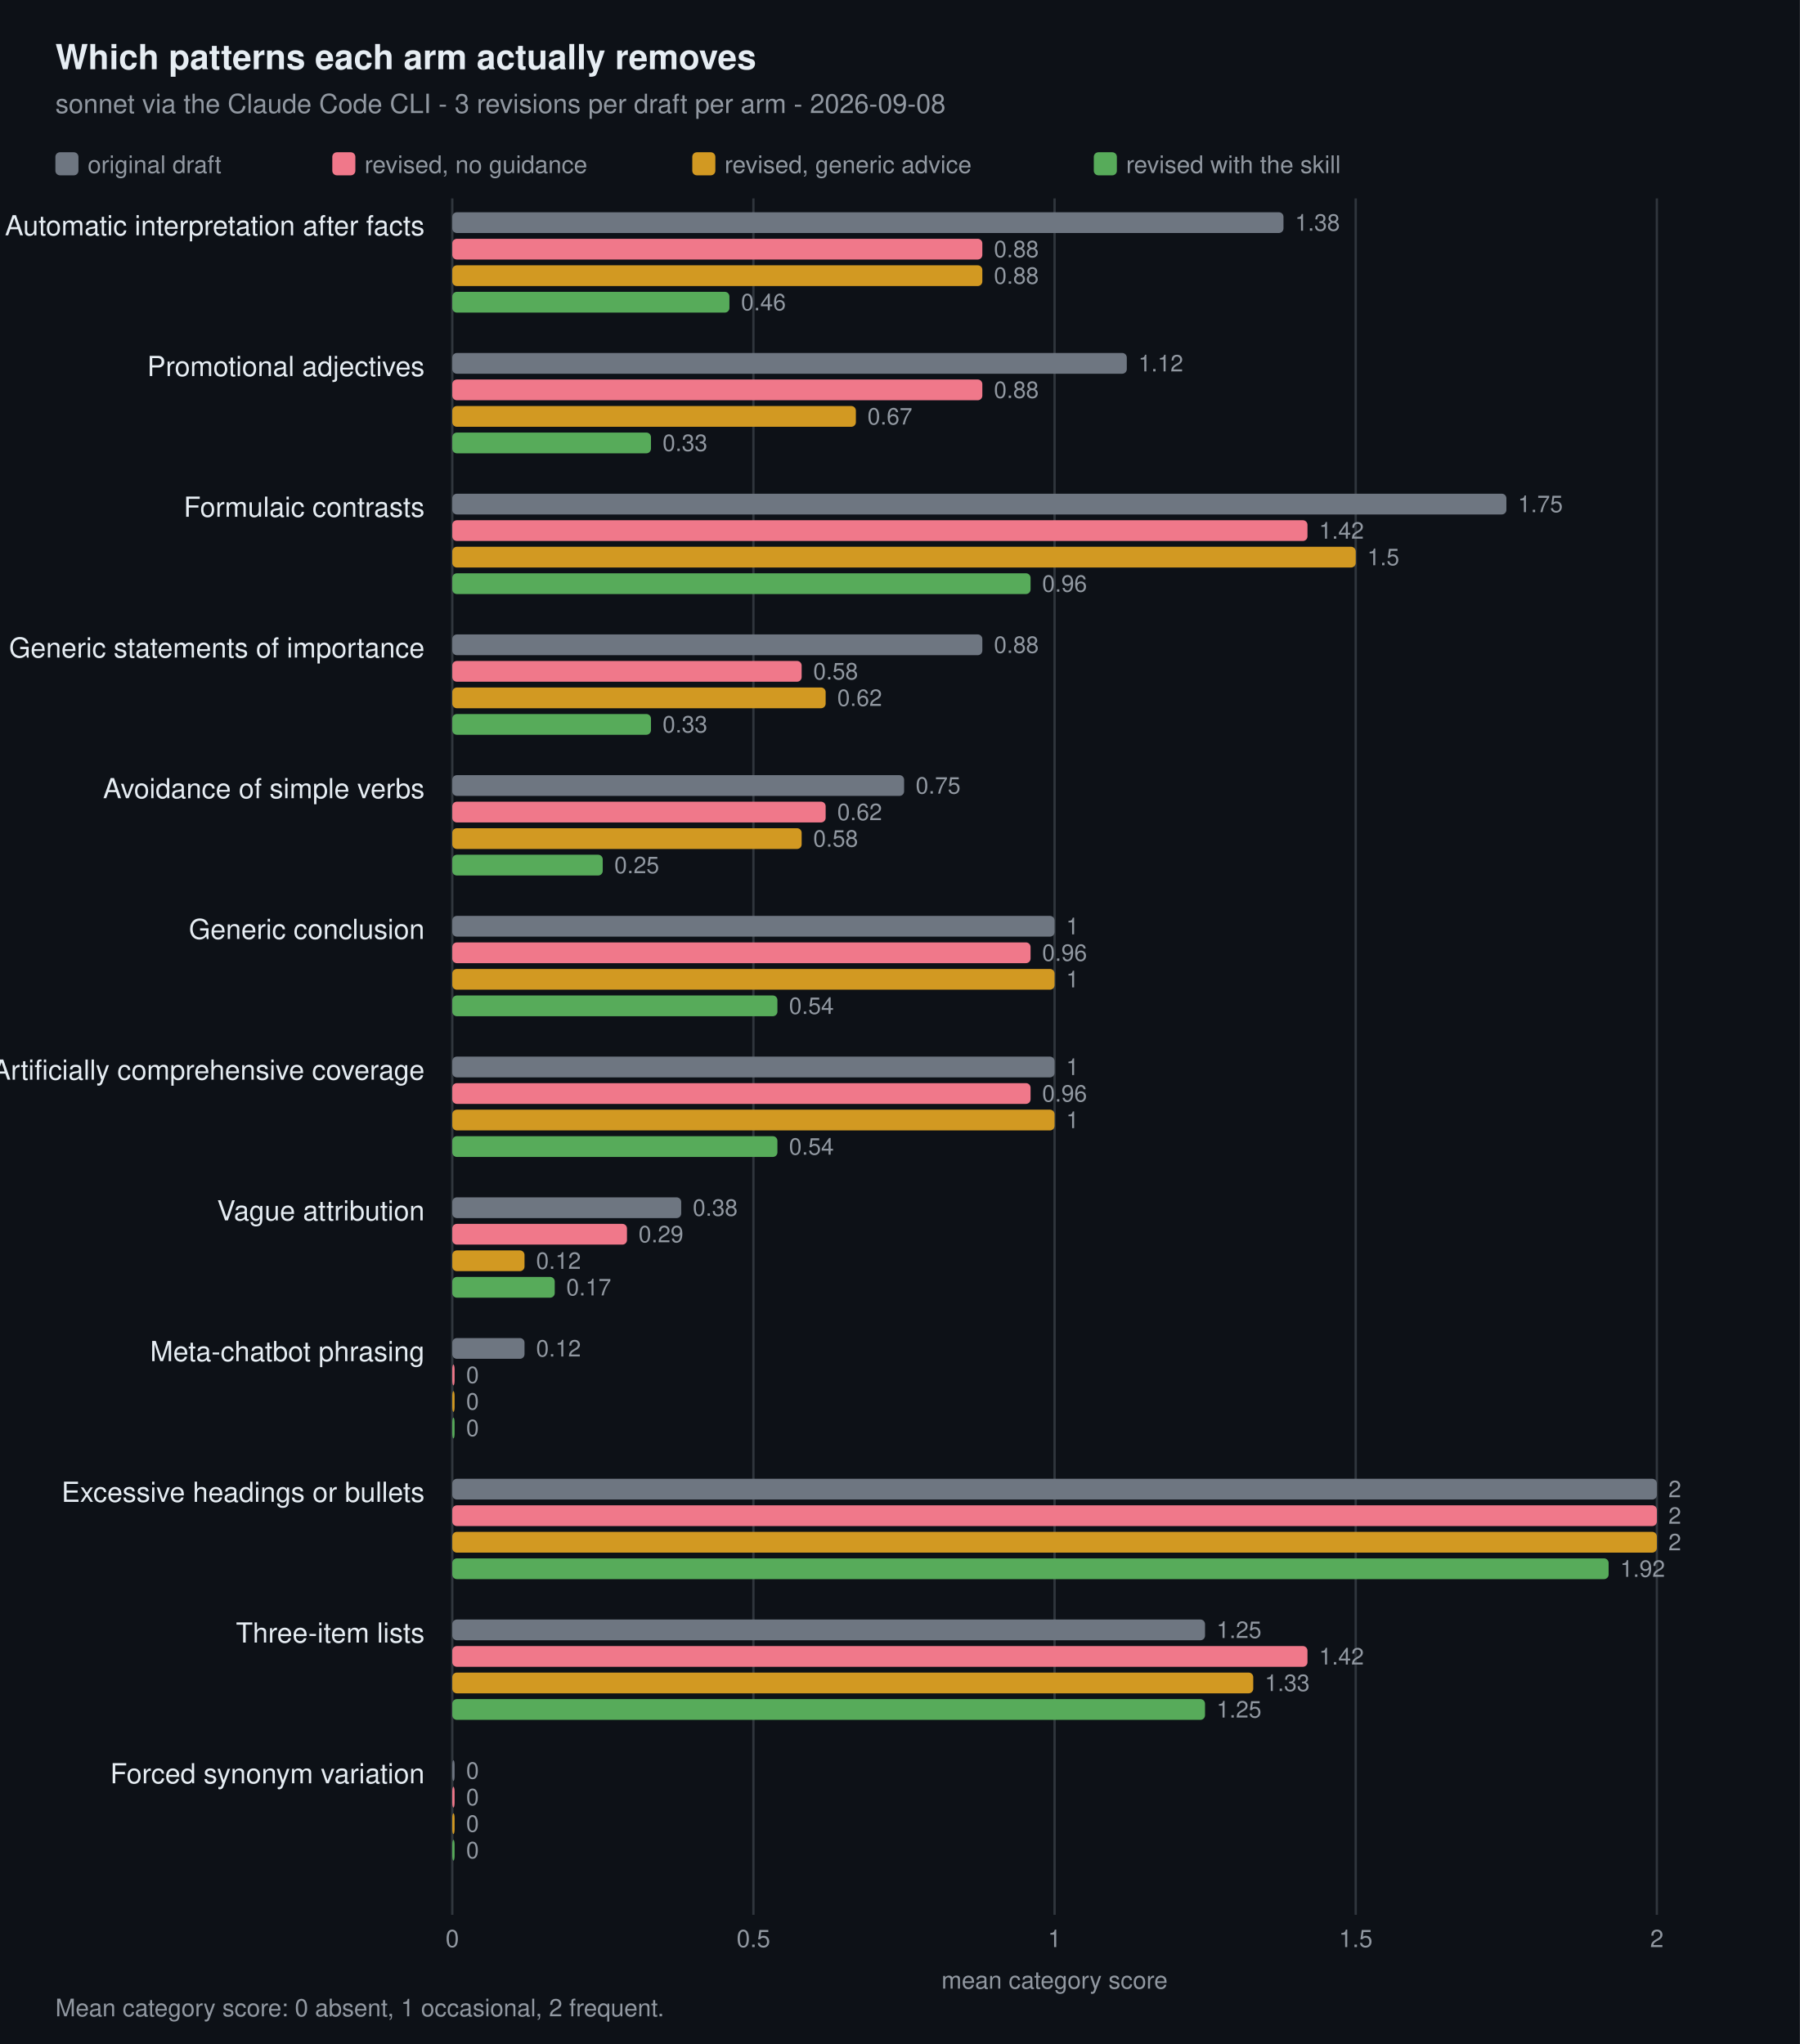
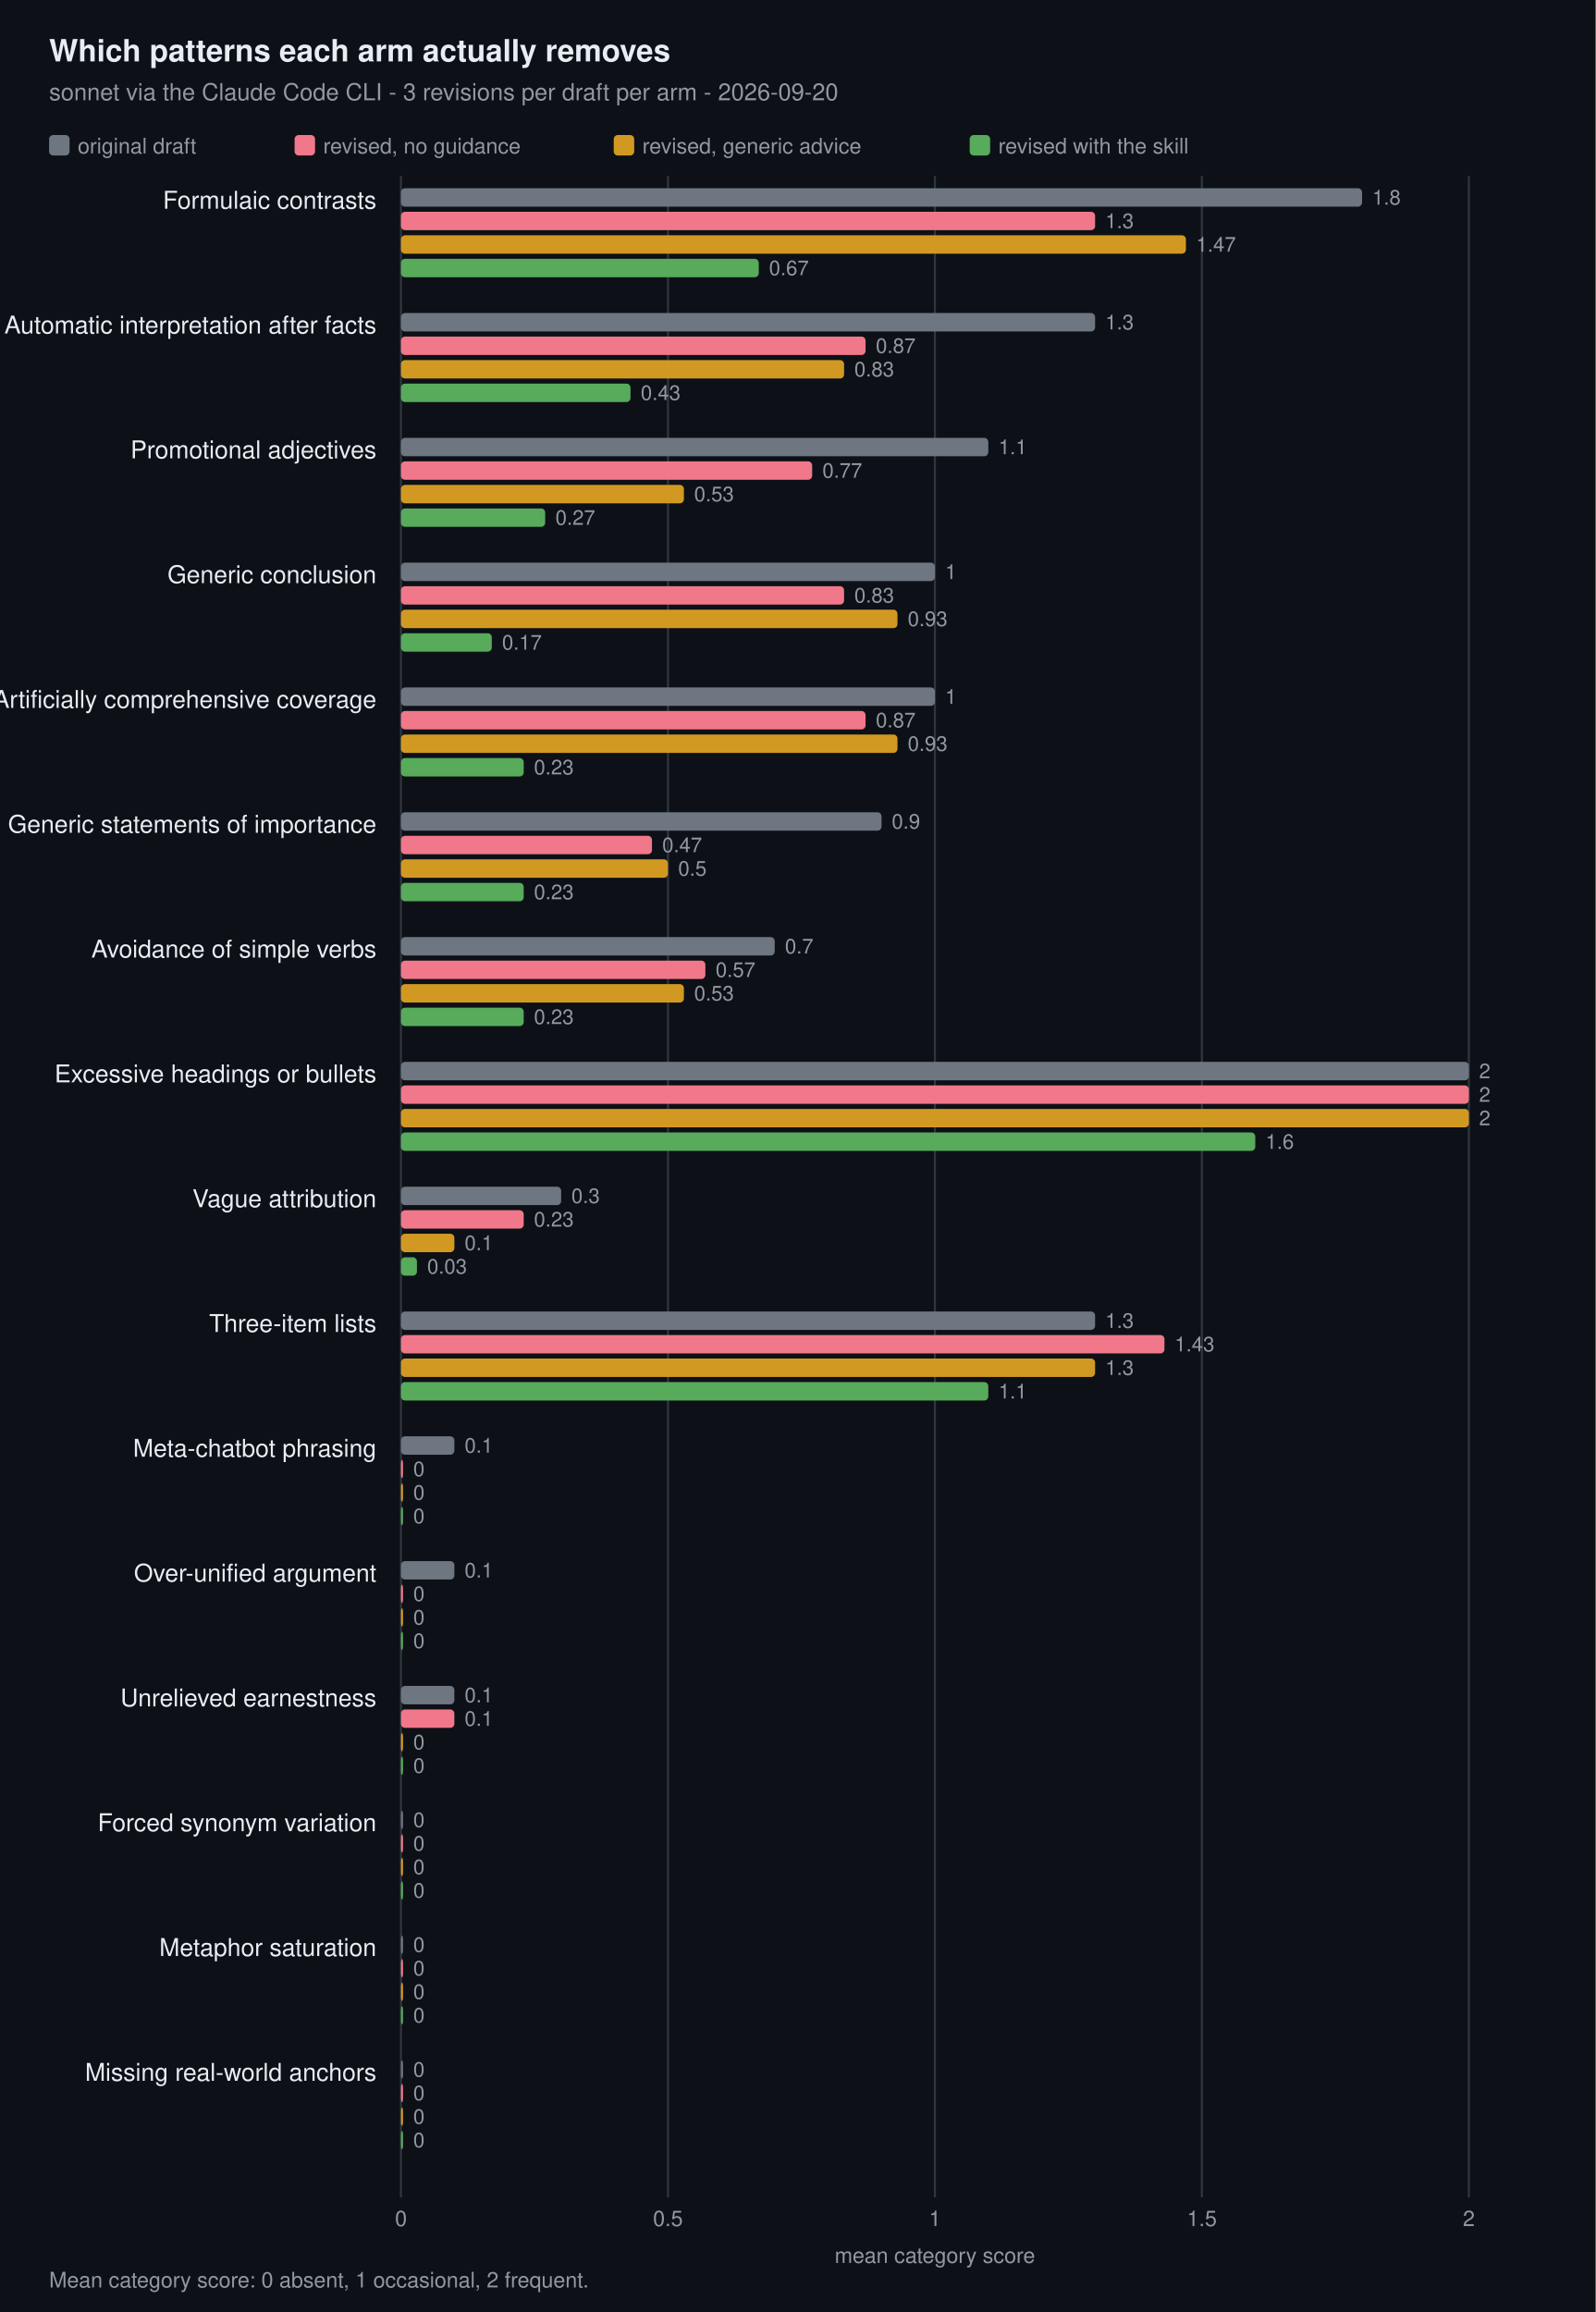
- <svg xmlns="http://www.w3.org/2000/svg" width="780" height="886" viewBox="0 0 780 886" role="img" aria-label="Which patterns each arm actually removes">
+ <svg xmlns="http://www.w3.org/2000/svg" width="780" height="1130" viewBox="0 0 780 1130" role="img" aria-label="Which patterns each arm actually removes">
  <style>text{font-family:-apple-system,BlinkMacSystemFont,'Segoe UI',Helvetica,Arial,sans-serif}.t{font-size:15px;font-weight:600}.s{font-size:11.5px}.l{font-size:12px}.n{font-size:10px}.a{font-size:10.5px}</style>
-   <rect width="780" height="886" fill="#0d1117" />
+   <rect width="780" height="1130" fill="#0d1117" />
  <text class="t" x="24" y="30" fill="#e6edf3">Which patterns each arm actually removes</text>
-   <text class="s" x="24" y="49" fill="#9198a1">sonnet via the Claude Code CLI - 3 revisions per draft per arm - 2026-09-08</text>
+   <text class="s" x="24" y="49" fill="#9198a1">sonnet via the Claude Code CLI - 3 revisions per draft per arm - 2026-09-20</text>
  <rect x="24" y="66" width="10" height="10" rx="2" fill="#6e7681" />
  <text class="a" x="38" y="75" fill="#9198a1">original draft</text>
  <rect x="144" y="66" width="10" height="10" rx="2" fill="#f0788a" />
  <text class="a" x="158" y="75" fill="#9198a1">revised, no guidance</text>
  <rect x="300" y="66" width="10" height="10" rx="2" fill="#d29922" />
  <text class="a" x="314" y="75" fill="#9198a1">revised, generic advice</text>
  <rect x="474" y="66" width="10" height="10" rx="2" fill="#57ab5a" />
  <text class="a" x="488" y="75" fill="#9198a1">revised with the skill</text>
-   <line x1="196.0" y1="86" x2="196.0" y2="830" stroke="#30363d" stroke-width="1" />
-   <text class="a" x="196.0" y="844" text-anchor="middle" fill="#9198a1">0</text>
-   <line x1="326.5" y1="86" x2="326.5" y2="830" stroke="#30363d" stroke-width="1" />
-   <text class="a" x="326.5" y="844" text-anchor="middle" fill="#9198a1">0.5</text>
-   <line x1="457.0" y1="86" x2="457.0" y2="830" stroke="#30363d" stroke-width="1" />
-   <text class="a" x="457.0" y="844" text-anchor="middle" fill="#9198a1">1</text>
-   <line x1="587.5" y1="86" x2="587.5" y2="830" stroke="#30363d" stroke-width="1" />
-   <text class="a" x="587.5" y="844" text-anchor="middle" fill="#9198a1">1.5</text>
-   <line x1="718.0" y1="86" x2="718.0" y2="830" stroke="#30363d" stroke-width="1" />
-   <text class="a" x="718.0" y="844" text-anchor="middle" fill="#9198a1">2</text>
-   <text class="a" x="457.0" y="862" text-anchor="middle" fill="#9198a1">mean category score</text>
-   <text class="a" x="24" y="874" fill="#9198a1">Mean category score: 0 absent, 1 occasional, 2 frequent.</text>
-   <text class="l" x="184" y="102.0" text-anchor="end" fill="#e6edf3">Automatic interpretation after facts</text>
-   <rect x="196" y="92.0" width="360.2" height="9" rx="2" fill="#6e7681" />
-   <text class="n" x="561.2" y="100.0" fill="#9198a1">1.38</text>
-   <rect x="196" y="103.5" width="229.7" height="9" rx="2" fill="#f0788a" />
-   <text class="n" x="430.7" y="111.5" fill="#9198a1">0.88</text>
-   <rect x="196" y="115.0" width="229.7" height="9" rx="2" fill="#d29922" />
-   <text class="n" x="430.7" y="123.0" fill="#9198a1">0.88</text>
-   <rect x="196" y="126.5" width="120.1" height="9" rx="2" fill="#57ab5a" />
-   <text class="n" x="321.1" y="134.5" fill="#9198a1">0.46</text>
-   <text class="l" x="184" y="163.0" text-anchor="end" fill="#e6edf3">Promotional adjectives</text>
-   <rect x="196" y="153.0" width="292.3" height="9" rx="2" fill="#6e7681" />
-   <text class="n" x="493.3" y="161.0" fill="#9198a1">1.12</text>
-   <rect x="196" y="164.5" width="229.7" height="9" rx="2" fill="#f0788a" />
-   <text class="n" x="430.7" y="172.5" fill="#9198a1">0.88</text>
-   <rect x="196" y="176.0" width="174.9" height="9" rx="2" fill="#d29922" />
-   <text class="n" x="375.9" y="184.0" fill="#9198a1">0.67</text>
-   <rect x="196" y="187.5" width="86.1" height="9" rx="2" fill="#57ab5a" />
-   <text class="n" x="287.1" y="195.5" fill="#9198a1">0.33</text>
-   <text class="l" x="184" y="224.0" text-anchor="end" fill="#e6edf3">Formulaic contrasts</text>
-   <rect x="196" y="214.0" width="456.8" height="9" rx="2" fill="#6e7681" />
-   <text class="n" x="657.8" y="222.0" fill="#9198a1">1.75</text>
-   <rect x="196" y="225.5" width="370.6" height="9" rx="2" fill="#f0788a" />
-   <text class="n" x="571.6" y="233.5" fill="#9198a1">1.42</text>
-   <rect x="196" y="237.0" width="391.5" height="9" rx="2" fill="#d29922" />
-   <text class="n" x="592.5" y="245.0" fill="#9198a1">1.5</text>
-   <rect x="196" y="248.5" width="250.6" height="9" rx="2" fill="#57ab5a" />
-   <text class="n" x="451.6" y="256.5" fill="#9198a1">0.96</text>
-   <text class="l" x="184" y="285.0" text-anchor="end" fill="#e6edf3">Generic statements of importance</text>
-   <rect x="196" y="275.0" width="229.7" height="9" rx="2" fill="#6e7681" />
-   <text class="n" x="430.7" y="283.0" fill="#9198a1">0.88</text>
-   <rect x="196" y="286.5" width="151.4" height="9" rx="2" fill="#f0788a" />
-   <text class="n" x="352.4" y="294.5" fill="#9198a1">0.58</text>
-   <rect x="196" y="298.0" width="161.8" height="9" rx="2" fill="#d29922" />
-   <text class="n" x="362.8" y="306.0" fill="#9198a1">0.62</text>
-   <rect x="196" y="309.5" width="86.1" height="9" rx="2" fill="#57ab5a" />
-   <text class="n" x="287.1" y="317.5" fill="#9198a1">0.33</text>
-   <text class="l" x="184" y="346.0" text-anchor="end" fill="#e6edf3">Avoidance of simple verbs</text>
-   <rect x="196" y="336.0" width="195.8" height="9" rx="2" fill="#6e7681" />
-   <text class="n" x="396.8" y="344.0" fill="#9198a1">0.75</text>
-   <rect x="196" y="347.5" width="161.8" height="9" rx="2" fill="#f0788a" />
-   <text class="n" x="362.8" y="355.5" fill="#9198a1">0.62</text>
-   <rect x="196" y="359.0" width="151.4" height="9" rx="2" fill="#d29922" />
-   <text class="n" x="352.4" y="367.0" fill="#9198a1">0.58</text>
-   <rect x="196" y="370.5" width="65.2" height="9" rx="2" fill="#57ab5a" />
-   <text class="n" x="266.2" y="378.5" fill="#9198a1">0.25</text>
-   <text class="l" x="184" y="407.0" text-anchor="end" fill="#e6edf3">Generic conclusion</text>
-   <rect x="196" y="397.0" width="261.0" height="9" rx="2" fill="#6e7681" />
-   <text class="n" x="462.0" y="405.0" fill="#9198a1">1</text>
-   <rect x="196" y="408.5" width="250.6" height="9" rx="2" fill="#f0788a" />
-   <text class="n" x="451.6" y="416.5" fill="#9198a1">0.96</text>
-   <rect x="196" y="420.0" width="261.0" height="9" rx="2" fill="#d29922" />
-   <text class="n" x="462.0" y="428.0" fill="#9198a1">1</text>
-   <rect x="196" y="431.5" width="140.9" height="9" rx="2" fill="#57ab5a" />
-   <text class="n" x="341.9" y="439.5" fill="#9198a1">0.54</text>
-   <text class="l" x="184" y="468.0" text-anchor="end" fill="#e6edf3">Artificially comprehensive coverage</text>
-   <rect x="196" y="458.0" width="261.0" height="9" rx="2" fill="#6e7681" />
-   <text class="n" x="462.0" y="466.0" fill="#9198a1">1</text>
-   <rect x="196" y="469.5" width="250.6" height="9" rx="2" fill="#f0788a" />
-   <text class="n" x="451.6" y="477.5" fill="#9198a1">0.96</text>
-   <rect x="196" y="481.0" width="261.0" height="9" rx="2" fill="#d29922" />
-   <text class="n" x="462.0" y="489.0" fill="#9198a1">1</text>
-   <rect x="196" y="492.5" width="140.9" height="9" rx="2" fill="#57ab5a" />
-   <text class="n" x="341.9" y="500.5" fill="#9198a1">0.54</text>
-   <text class="l" x="184" y="529.0" text-anchor="end" fill="#e6edf3">Vague attribution</text>
-   <rect x="196" y="519.0" width="99.2" height="9" rx="2" fill="#6e7681" />
-   <text class="n" x="300.2" y="527.0" fill="#9198a1">0.38</text>
-   <rect x="196" y="530.5" width="75.7" height="9" rx="2" fill="#f0788a" />
-   <text class="n" x="276.7" y="538.5" fill="#9198a1">0.29</text>
-   <rect x="196" y="542.0" width="31.3" height="9" rx="2" fill="#d29922" />
-   <text class="n" x="232.3" y="550.0" fill="#9198a1">0.12</text>
-   <rect x="196" y="553.5" width="44.4" height="9" rx="2" fill="#57ab5a" />
-   <text class="n" x="245.4" y="561.5" fill="#9198a1">0.17</text>
-   <text class="l" x="184" y="590.0" text-anchor="end" fill="#e6edf3">Meta-chatbot phrasing</text>
-   <rect x="196" y="580.0" width="31.3" height="9" rx="2" fill="#6e7681" />
-   <text class="n" x="232.3" y="588.0" fill="#9198a1">0.12</text>
-   <rect x="196" y="591.5" width="1.0" height="9" rx="2" fill="#f0788a" />
-   <text class="n" x="202.0" y="599.5" fill="#9198a1">0</text>
-   <rect x="196" y="603.0" width="1.0" height="9" rx="2" fill="#d29922" />
-   <text class="n" x="202.0" y="611.0" fill="#9198a1">0</text>
-   <rect x="196" y="614.5" width="1.0" height="9" rx="2" fill="#57ab5a" />
-   <text class="n" x="202.0" y="622.5" fill="#9198a1">0</text>
-   <text class="l" x="184" y="651.0" text-anchor="end" fill="#e6edf3">Excessive headings or bullets</text>
-   <rect x="196" y="641.0" width="522.0" height="9" rx="2" fill="#6e7681" />
-   <text class="n" x="723.0" y="649.0" fill="#9198a1">2</text>
-   <rect x="196" y="652.5" width="522.0" height="9" rx="2" fill="#f0788a" />
-   <text class="n" x="723.0" y="660.5" fill="#9198a1">2</text>
-   <rect x="196" y="664.0" width="522.0" height="9" rx="2" fill="#d29922" />
-   <text class="n" x="723.0" y="672.0" fill="#9198a1">2</text>
-   <rect x="196" y="675.5" width="501.1" height="9" rx="2" fill="#57ab5a" />
-   <text class="n" x="702.1" y="683.5" fill="#9198a1">1.92</text>
-   <text class="l" x="184" y="712.0" text-anchor="end" fill="#e6edf3">Three-item lists</text>
-   <rect x="196" y="702.0" width="326.2" height="9" rx="2" fill="#6e7681" />
-   <text class="n" x="527.2" y="710.0" fill="#9198a1">1.25</text>
-   <rect x="196" y="713.5" width="370.6" height="9" rx="2" fill="#f0788a" />
-   <text class="n" x="571.6" y="721.5" fill="#9198a1">1.42</text>
-   <rect x="196" y="725.0" width="347.1" height="9" rx="2" fill="#d29922" />
-   <text class="n" x="548.1" y="733.0" fill="#9198a1">1.33</text>
-   <rect x="196" y="736.5" width="326.2" height="9" rx="2" fill="#57ab5a" />
-   <text class="n" x="527.2" y="744.5" fill="#9198a1">1.25</text>
-   <text class="l" x="184" y="773.0" text-anchor="end" fill="#e6edf3">Forced synonym variation</text>
-   <rect x="196" y="763.0" width="1.0" height="9" rx="2" fill="#6e7681" />
-   <text class="n" x="202.0" y="771.0" fill="#9198a1">0</text>
+   <line x1="196.0" y1="86" x2="196.0" y2="1074" stroke="#30363d" stroke-width="1" />
+   <text class="a" x="196.0" y="1088" text-anchor="middle" fill="#9198a1">0</text>
+   <line x1="326.5" y1="86" x2="326.5" y2="1074" stroke="#30363d" stroke-width="1" />
+   <text class="a" x="326.5" y="1088" text-anchor="middle" fill="#9198a1">0.5</text>
+   <line x1="457.0" y1="86" x2="457.0" y2="1074" stroke="#30363d" stroke-width="1" />
+   <text class="a" x="457.0" y="1088" text-anchor="middle" fill="#9198a1">1</text>
+   <line x1="587.5" y1="86" x2="587.5" y2="1074" stroke="#30363d" stroke-width="1" />
+   <text class="a" x="587.5" y="1088" text-anchor="middle" fill="#9198a1">1.5</text>
+   <line x1="718.0" y1="86" x2="718.0" y2="1074" stroke="#30363d" stroke-width="1" />
+   <text class="a" x="718.0" y="1088" text-anchor="middle" fill="#9198a1">2</text>
+   <text class="a" x="457.0" y="1106" text-anchor="middle" fill="#9198a1">mean category score</text>
+   <text class="a" x="24" y="1118" fill="#9198a1">Mean category score: 0 absent, 1 occasional, 2 frequent.</text>
+   <text class="l" x="184" y="102.0" text-anchor="end" fill="#e6edf3">Formulaic contrasts</text>
+   <rect x="196" y="92.0" width="469.8" height="9" rx="2" fill="#6e7681" />
+   <text class="n" x="670.8" y="100.0" fill="#9198a1">1.8</text>
+   <rect x="196" y="103.5" width="339.3" height="9" rx="2" fill="#f0788a" />
+   <text class="n" x="540.3" y="111.5" fill="#9198a1">1.3</text>
+   <rect x="196" y="115.0" width="383.7" height="9" rx="2" fill="#d29922" />
+   <text class="n" x="584.7" y="123.0" fill="#9198a1">1.47</text>
+   <rect x="196" y="126.5" width="174.9" height="9" rx="2" fill="#57ab5a" />
+   <text class="n" x="375.9" y="134.5" fill="#9198a1">0.67</text>
+   <text class="l" x="184" y="163.0" text-anchor="end" fill="#e6edf3">Automatic interpretation after facts</text>
+   <rect x="196" y="153.0" width="339.3" height="9" rx="2" fill="#6e7681" />
+   <text class="n" x="540.3" y="161.0" fill="#9198a1">1.3</text>
+   <rect x="196" y="164.5" width="227.1" height="9" rx="2" fill="#f0788a" />
+   <text class="n" x="428.1" y="172.5" fill="#9198a1">0.87</text>
+   <rect x="196" y="176.0" width="216.6" height="9" rx="2" fill="#d29922" />
+   <text class="n" x="417.6" y="184.0" fill="#9198a1">0.83</text>
+   <rect x="196" y="187.5" width="112.2" height="9" rx="2" fill="#57ab5a" />
+   <text class="n" x="313.2" y="195.5" fill="#9198a1">0.43</text>
+   <text class="l" x="184" y="224.0" text-anchor="end" fill="#e6edf3">Promotional adjectives</text>
+   <rect x="196" y="214.0" width="287.1" height="9" rx="2" fill="#6e7681" />
+   <text class="n" x="488.1" y="222.0" fill="#9198a1">1.1</text>
+   <rect x="196" y="225.5" width="201.0" height="9" rx="2" fill="#f0788a" />
+   <text class="n" x="402.0" y="233.5" fill="#9198a1">0.77</text>
+   <rect x="196" y="237.0" width="138.3" height="9" rx="2" fill="#d29922" />
+   <text class="n" x="339.3" y="245.0" fill="#9198a1">0.53</text>
+   <rect x="196" y="248.5" width="70.5" height="9" rx="2" fill="#57ab5a" />
+   <text class="n" x="271.5" y="256.5" fill="#9198a1">0.27</text>
+   <text class="l" x="184" y="285.0" text-anchor="end" fill="#e6edf3">Generic conclusion</text>
+   <rect x="196" y="275.0" width="261.0" height="9" rx="2" fill="#6e7681" />
+   <text class="n" x="462.0" y="283.0" fill="#9198a1">1</text>
+   <rect x="196" y="286.5" width="216.6" height="9" rx="2" fill="#f0788a" />
+   <text class="n" x="417.6" y="294.5" fill="#9198a1">0.83</text>
+   <rect x="196" y="298.0" width="242.7" height="9" rx="2" fill="#d29922" />
+   <text class="n" x="443.7" y="306.0" fill="#9198a1">0.93</text>
+   <rect x="196" y="309.5" width="44.4" height="9" rx="2" fill="#57ab5a" />
+   <text class="n" x="245.4" y="317.5" fill="#9198a1">0.17</text>
+   <text class="l" x="184" y="346.0" text-anchor="end" fill="#e6edf3">Artificially comprehensive coverage</text>
+   <rect x="196" y="336.0" width="261.0" height="9" rx="2" fill="#6e7681" />
+   <text class="n" x="462.0" y="344.0" fill="#9198a1">1</text>
+   <rect x="196" y="347.5" width="227.1" height="9" rx="2" fill="#f0788a" />
+   <text class="n" x="428.1" y="355.5" fill="#9198a1">0.87</text>
+   <rect x="196" y="359.0" width="242.7" height="9" rx="2" fill="#d29922" />
+   <text class="n" x="443.7" y="367.0" fill="#9198a1">0.93</text>
+   <rect x="196" y="370.5" width="60.0" height="9" rx="2" fill="#57ab5a" />
+   <text class="n" x="261.0" y="378.5" fill="#9198a1">0.23</text>
+   <text class="l" x="184" y="407.0" text-anchor="end" fill="#e6edf3">Generic statements of importance</text>
+   <rect x="196" y="397.0" width="234.9" height="9" rx="2" fill="#6e7681" />
+   <text class="n" x="435.9" y="405.0" fill="#9198a1">0.9</text>
+   <rect x="196" y="408.5" width="122.7" height="9" rx="2" fill="#f0788a" />
+   <text class="n" x="323.7" y="416.5" fill="#9198a1">0.47</text>
+   <rect x="196" y="420.0" width="130.5" height="9" rx="2" fill="#d29922" />
+   <text class="n" x="331.5" y="428.0" fill="#9198a1">0.5</text>
+   <rect x="196" y="431.5" width="60.0" height="9" rx="2" fill="#57ab5a" />
+   <text class="n" x="261.0" y="439.5" fill="#9198a1">0.23</text>
+   <text class="l" x="184" y="468.0" text-anchor="end" fill="#e6edf3">Avoidance of simple verbs</text>
+   <rect x="196" y="458.0" width="182.7" height="9" rx="2" fill="#6e7681" />
+   <text class="n" x="383.7" y="466.0" fill="#9198a1">0.7</text>
+   <rect x="196" y="469.5" width="148.8" height="9" rx="2" fill="#f0788a" />
+   <text class="n" x="349.8" y="477.5" fill="#9198a1">0.57</text>
+   <rect x="196" y="481.0" width="138.3" height="9" rx="2" fill="#d29922" />
+   <text class="n" x="339.3" y="489.0" fill="#9198a1">0.53</text>
+   <rect x="196" y="492.5" width="60.0" height="9" rx="2" fill="#57ab5a" />
+   <text class="n" x="261.0" y="500.5" fill="#9198a1">0.23</text>
+   <text class="l" x="184" y="529.0" text-anchor="end" fill="#e6edf3">Excessive headings or bullets</text>
+   <rect x="196" y="519.0" width="522.0" height="9" rx="2" fill="#6e7681" />
+   <text class="n" x="723.0" y="527.0" fill="#9198a1">2</text>
+   <rect x="196" y="530.5" width="522.0" height="9" rx="2" fill="#f0788a" />
+   <text class="n" x="723.0" y="538.5" fill="#9198a1">2</text>
+   <rect x="196" y="542.0" width="522.0" height="9" rx="2" fill="#d29922" />
+   <text class="n" x="723.0" y="550.0" fill="#9198a1">2</text>
+   <rect x="196" y="553.5" width="417.6" height="9" rx="2" fill="#57ab5a" />
+   <text class="n" x="618.6" y="561.5" fill="#9198a1">1.6</text>
+   <text class="l" x="184" y="590.0" text-anchor="end" fill="#e6edf3">Vague attribution</text>
+   <rect x="196" y="580.0" width="78.3" height="9" rx="2" fill="#6e7681" />
+   <text class="n" x="279.3" y="588.0" fill="#9198a1">0.3</text>
+   <rect x="196" y="591.5" width="60.0" height="9" rx="2" fill="#f0788a" />
+   <text class="n" x="261.0" y="599.5" fill="#9198a1">0.23</text>
+   <rect x="196" y="603.0" width="26.1" height="9" rx="2" fill="#d29922" />
+   <text class="n" x="227.1" y="611.0" fill="#9198a1">0.1</text>
+   <rect x="196" y="614.5" width="7.8" height="9" rx="2" fill="#57ab5a" />
+   <text class="n" x="208.8" y="622.5" fill="#9198a1">0.03</text>
+   <text class="l" x="184" y="651.0" text-anchor="end" fill="#e6edf3">Three-item lists</text>
+   <rect x="196" y="641.0" width="339.3" height="9" rx="2" fill="#6e7681" />
+   <text class="n" x="540.3" y="649.0" fill="#9198a1">1.3</text>
+   <rect x="196" y="652.5" width="373.2" height="9" rx="2" fill="#f0788a" />
+   <text class="n" x="574.2" y="660.5" fill="#9198a1">1.43</text>
+   <rect x="196" y="664.0" width="339.3" height="9" rx="2" fill="#d29922" />
+   <text class="n" x="540.3" y="672.0" fill="#9198a1">1.3</text>
+   <rect x="196" y="675.5" width="287.1" height="9" rx="2" fill="#57ab5a" />
+   <text class="n" x="488.1" y="683.5" fill="#9198a1">1.1</text>
+   <text class="l" x="184" y="712.0" text-anchor="end" fill="#e6edf3">Meta-chatbot phrasing</text>
+   <rect x="196" y="702.0" width="26.1" height="9" rx="2" fill="#6e7681" />
+   <text class="n" x="227.1" y="710.0" fill="#9198a1">0.1</text>
+   <rect x="196" y="713.5" width="1.0" height="9" rx="2" fill="#f0788a" />
+   <text class="n" x="202.0" y="721.5" fill="#9198a1">0</text>
+   <rect x="196" y="725.0" width="1.0" height="9" rx="2" fill="#d29922" />
+   <text class="n" x="202.0" y="733.0" fill="#9198a1">0</text>
+   <rect x="196" y="736.5" width="1.0" height="9" rx="2" fill="#57ab5a" />
+   <text class="n" x="202.0" y="744.5" fill="#9198a1">0</text>
+   <text class="l" x="184" y="773.0" text-anchor="end" fill="#e6edf3">Over-unified argument</text>
+   <rect x="196" y="763.0" width="26.1" height="9" rx="2" fill="#6e7681" />
+   <text class="n" x="227.1" y="771.0" fill="#9198a1">0.1</text>
  <rect x="196" y="774.5" width="1.0" height="9" rx="2" fill="#f0788a" />
  <text class="n" x="202.0" y="782.5" fill="#9198a1">0</text>
  <rect x="196" y="786.0" width="1.0" height="9" rx="2" fill="#d29922" />
  <text class="n" x="202.0" y="794.0" fill="#9198a1">0</text>
  <rect x="196" y="797.5" width="1.0" height="9" rx="2" fill="#57ab5a" />
  <text class="n" x="202.0" y="805.5" fill="#9198a1">0</text>
+   <text class="l" x="184" y="834.0" text-anchor="end" fill="#e6edf3">Unrelieved earnestness</text>
+   <rect x="196" y="824.0" width="26.1" height="9" rx="2" fill="#6e7681" />
+   <text class="n" x="227.1" y="832.0" fill="#9198a1">0.1</text>
+   <rect x="196" y="835.5" width="26.1" height="9" rx="2" fill="#f0788a" />
+   <text class="n" x="227.1" y="843.5" fill="#9198a1">0.1</text>
+   <rect x="196" y="847.0" width="1.0" height="9" rx="2" fill="#d29922" />
+   <text class="n" x="202.0" y="855.0" fill="#9198a1">0</text>
+   <rect x="196" y="858.5" width="1.0" height="9" rx="2" fill="#57ab5a" />
+   <text class="n" x="202.0" y="866.5" fill="#9198a1">0</text>
+   <text class="l" x="184" y="895.0" text-anchor="end" fill="#e6edf3">Forced synonym variation</text>
+   <rect x="196" y="885.0" width="1.0" height="9" rx="2" fill="#6e7681" />
+   <text class="n" x="202.0" y="893.0" fill="#9198a1">0</text>
+   <rect x="196" y="896.5" width="1.0" height="9" rx="2" fill="#f0788a" />
+   <text class="n" x="202.0" y="904.5" fill="#9198a1">0</text>
+   <rect x="196" y="908.0" width="1.0" height="9" rx="2" fill="#d29922" />
+   <text class="n" x="202.0" y="916.0" fill="#9198a1">0</text>
+   <rect x="196" y="919.5" width="1.0" height="9" rx="2" fill="#57ab5a" />
+   <text class="n" x="202.0" y="927.5" fill="#9198a1">0</text>
+   <text class="l" x="184" y="956.0" text-anchor="end" fill="#e6edf3">Metaphor saturation</text>
+   <rect x="196" y="946.0" width="1.0" height="9" rx="2" fill="#6e7681" />
+   <text class="n" x="202.0" y="954.0" fill="#9198a1">0</text>
+   <rect x="196" y="957.5" width="1.0" height="9" rx="2" fill="#f0788a" />
+   <text class="n" x="202.0" y="965.5" fill="#9198a1">0</text>
+   <rect x="196" y="969.0" width="1.0" height="9" rx="2" fill="#d29922" />
+   <text class="n" x="202.0" y="977.0" fill="#9198a1">0</text>
+   <rect x="196" y="980.5" width="1.0" height="9" rx="2" fill="#57ab5a" />
+   <text class="n" x="202.0" y="988.5" fill="#9198a1">0</text>
+   <text class="l" x="184" y="1017.0" text-anchor="end" fill="#e6edf3">Missing real-world anchors</text>
+   <rect x="196" y="1007.0" width="1.0" height="9" rx="2" fill="#6e7681" />
+   <text class="n" x="202.0" y="1015.0" fill="#9198a1">0</text>
+   <rect x="196" y="1018.5" width="1.0" height="9" rx="2" fill="#f0788a" />
+   <text class="n" x="202.0" y="1026.5" fill="#9198a1">0</text>
+   <rect x="196" y="1030.0" width="1.0" height="9" rx="2" fill="#d29922" />
+   <text class="n" x="202.0" y="1038.0" fill="#9198a1">0</text>
+   <rect x="196" y="1041.5" width="1.0" height="9" rx="2" fill="#57ab5a" />
+   <text class="n" x="202.0" y="1049.5" fill="#9198a1">0</text>
</svg>
